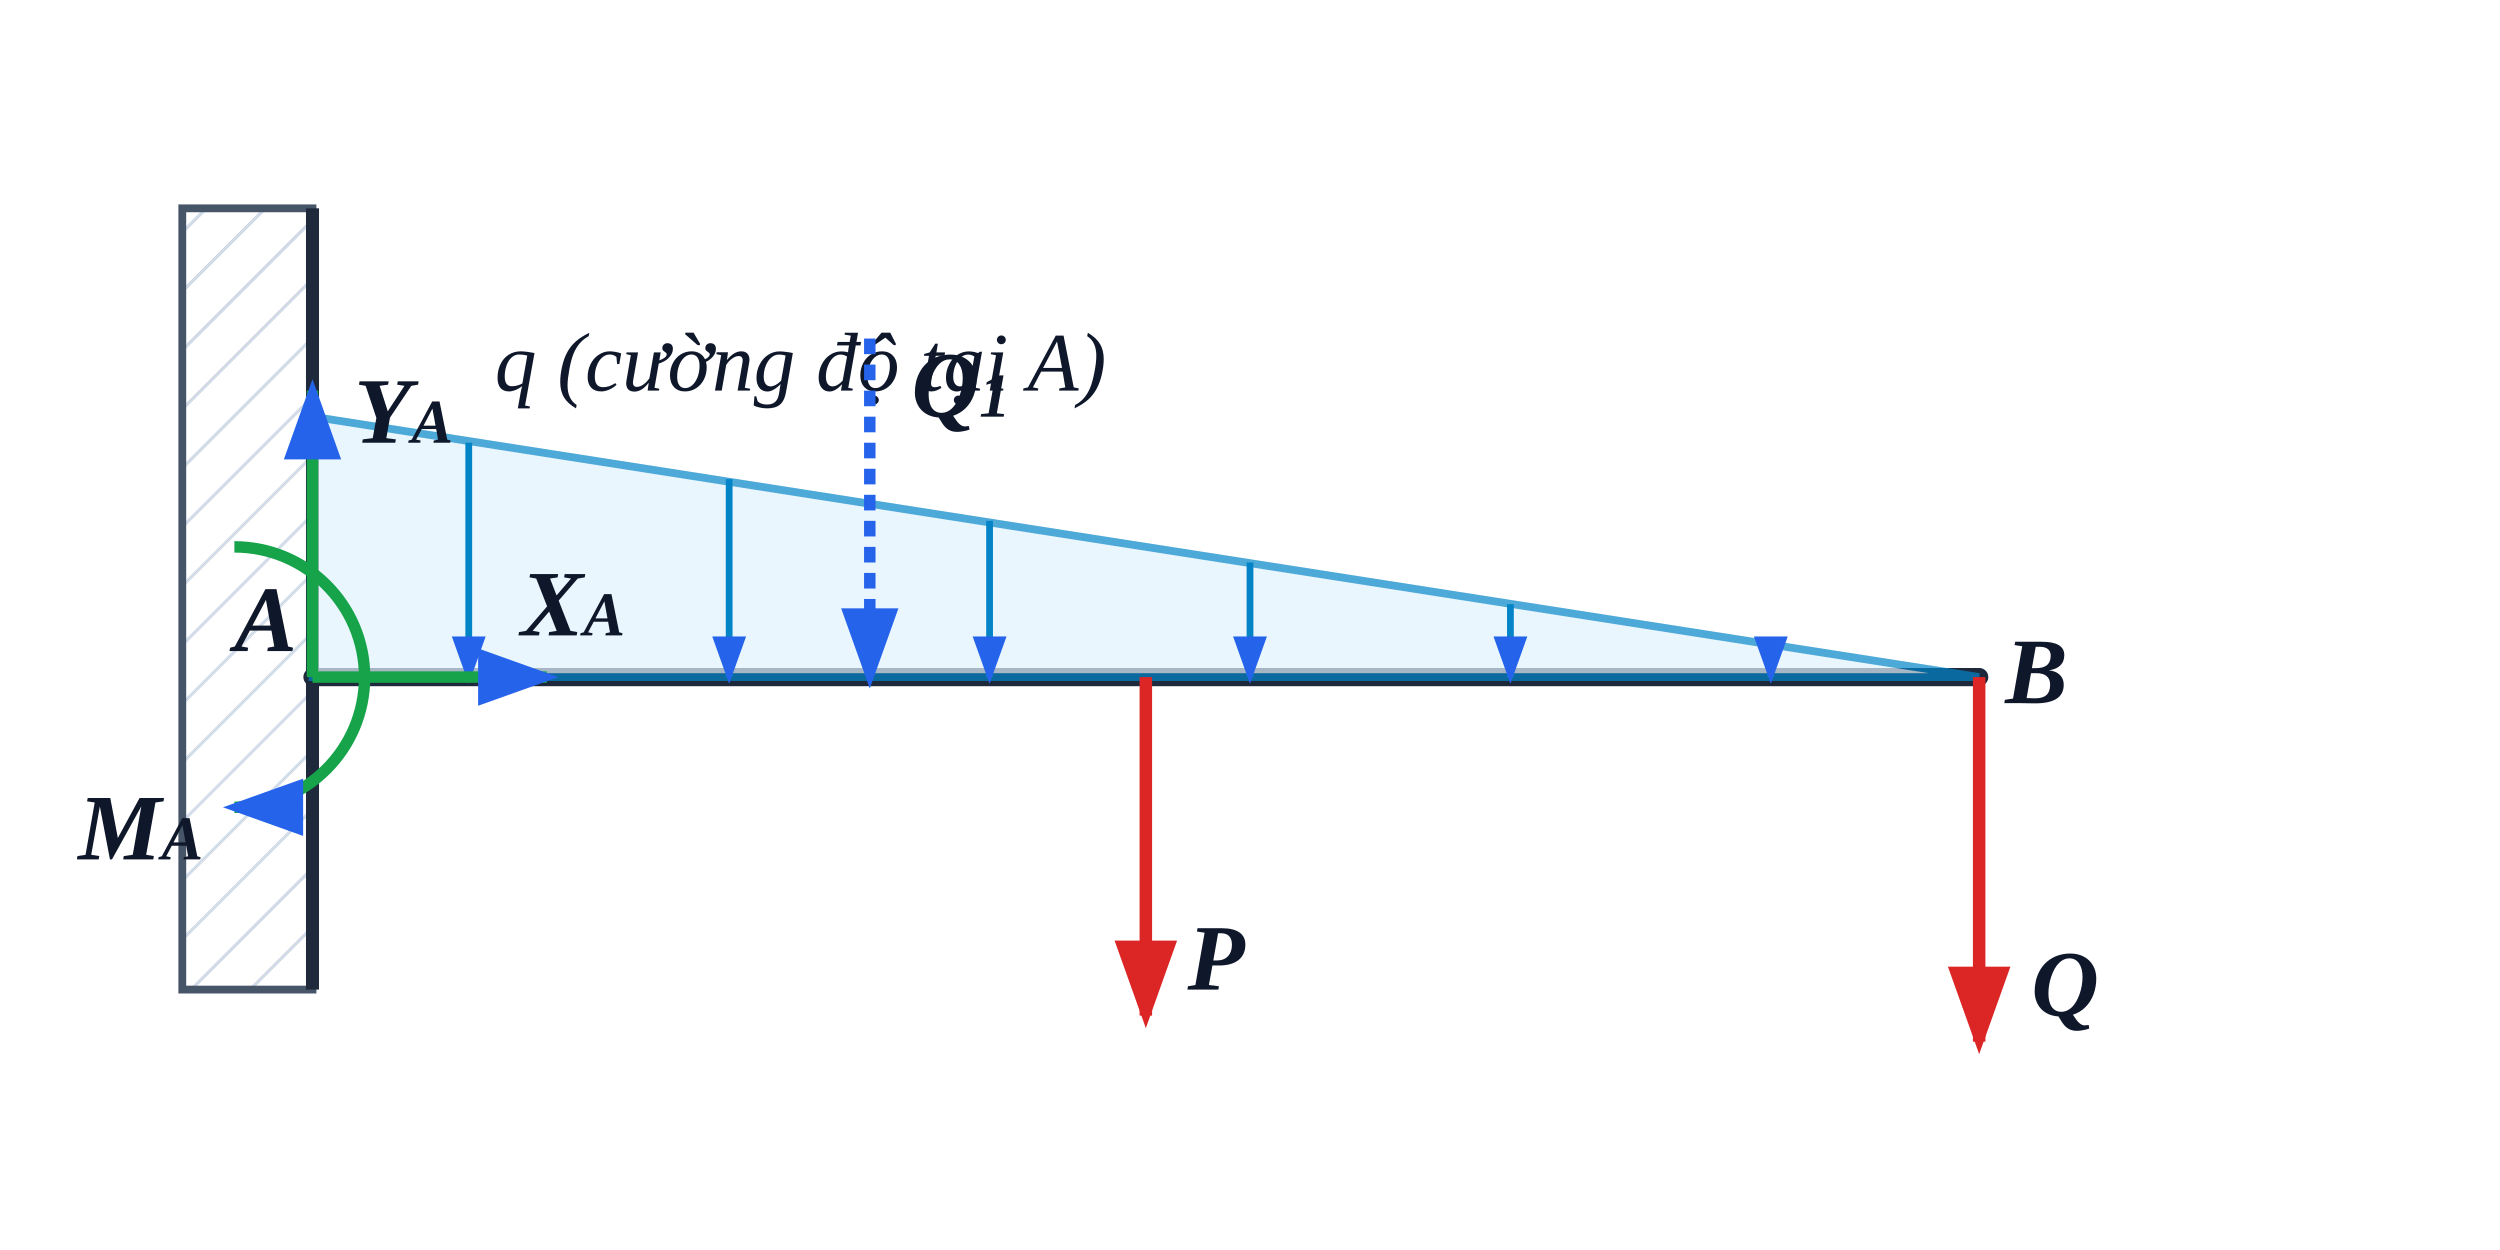
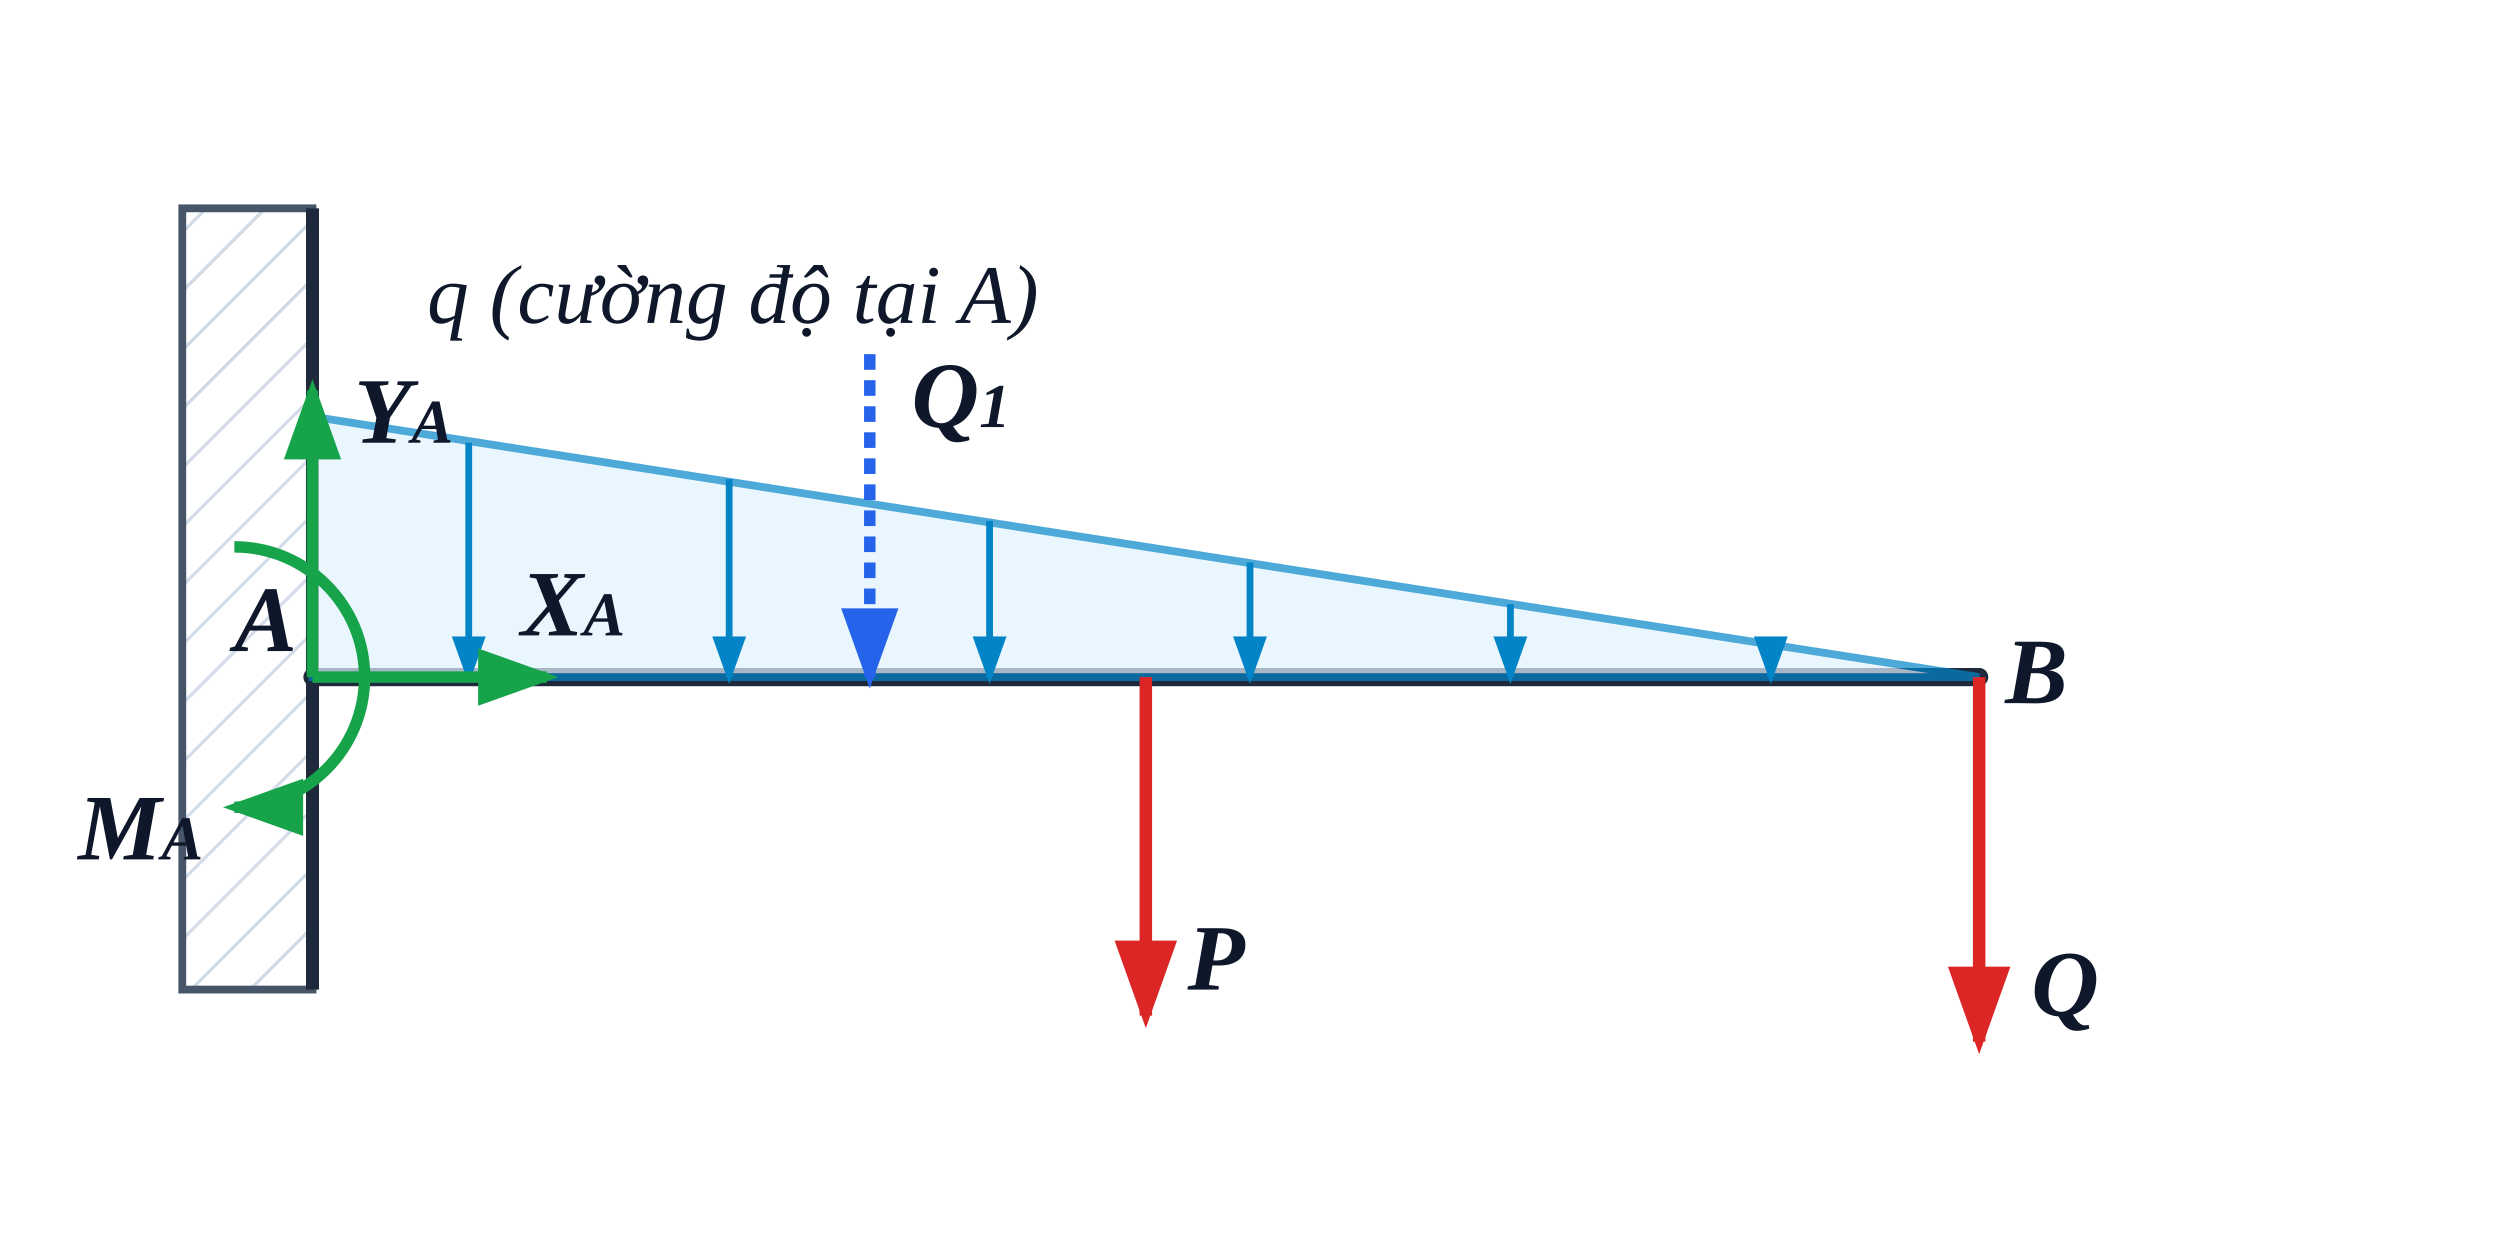
<svg xmlns="http://www.w3.org/2000/svg" viewBox="0 0 480 240" width="100%" height="auto" preserveAspectRatio="xMidYMid meet">
  <defs>
    <marker id="arr-red" markerWidth="7" markerHeight="5" refX="6" refY="2.5" orient="auto">
      <polygon points="0 0, 7 2.5, 0 5" fill="#dc2626" />
    </marker>
    <marker id="arr-blue" markerWidth="7" markerHeight="5" refX="6" refY="2.5" orient="auto">
      <polygon points="0 0, 7 2.5, 0 5" fill="#2563eb" />
+     </marker>
+     <marker id="arr-cyan" markerWidth="7" markerHeight="5" refX="6" refY="2.5" orient="auto">
+       <polygon points="0 0, 7 2.5, 0 5" fill="#0284c7" />
+     </marker>
+     <marker id="arr-green" markerWidth="7" markerHeight="5" refX="6" refY="2.5" orient="auto">
+       <polygon points="0 0, 7 2.5, 0 5" fill="#16a34a" />
    </marker>
    <pattern id="hatch-ngam" width="8" height="8" patternTransform="rotate(45 0 0)" patternUnits="userSpaceOnUse">
      <line x1="0" y1="0" x2="0" y2="8" stroke="#cbd5e1" stroke-width="1.2" />
    </pattern>
  </defs>
  <style>
    text { font-family: 'Times New Roman', serif; }
    .lbl { font-size: 16px; font-style: italic; fill: #0f172a; }
    .lbl-bold { font-size: 18px; font-style: italic; font-weight: bold; fill: #0f172a; }
  </style>
  <rect x="35" y="40" width="25" height="150" fill="url(#hatch-ngam)" stroke="#475569" stroke-width="1.5" />
  <line x1="60" y1="40" x2="60" y2="190" stroke="#1e293b" stroke-width="2.5" />
  <line x1="60" y1="130" x2="380" y2="130" stroke="#1e293b" stroke-width="3.5" stroke-linecap="round" />
  <text x="45" y="125" class="lbl-bold">A</text>
  <text x="385" y="135" class="lbl-bold">B</text>
  <polygon points="60,80 380,130 60,130" fill="#e0f2fe" stroke="#0284c7" stroke-width="1.5" opacity="0.7" />
-   <line x1="90" y1="85" x2="90" y2="130" stroke="#0284c7" stroke-width="1.3" marker-end="url(#arr-blue)" />
-   <line x1="140" y1="92" x2="140" y2="130" stroke="#0284c7" stroke-width="1.3" marker-end="url(#arr-blue)" />
-   <line x1="190" y1="100" x2="190" y2="130" stroke="#0284c7" stroke-width="1.3" marker-end="url(#arr-blue)" />
-   <line x1="240" y1="108" x2="240" y2="130" stroke="#0284c7" stroke-width="1.3" marker-end="url(#arr-blue)" />
-   <line x1="290" y1="116" x2="290" y2="130" stroke="#0284c7" stroke-width="1.3" marker-end="url(#arr-blue)" />
-   <line x1="340" y1="124" x2="340" y2="130" stroke="#0284c7" stroke-width="1.3" marker-end="url(#arr-blue)" />
-   <text x="95" y="75" class="lbl" fill="#0284c7">q (cường độ tại A)</text>
+   <line x1="90" y1="85" x2="90" y2="130" stroke="#0284c7" stroke-width="1.3" marker-end="url(#arr-cyan)" />
+   <line x1="140" y1="92" x2="140" y2="130" stroke="#0284c7" stroke-width="1.3" marker-end="url(#arr-cyan)" />
+   <line x1="190" y1="100" x2="190" y2="130" stroke="#0284c7" stroke-width="1.3" marker-end="url(#arr-cyan)" />
+   <line x1="240" y1="108" x2="240" y2="130" stroke="#0284c7" stroke-width="1.3" marker-end="url(#arr-cyan)" />
+   <line x1="290" y1="116" x2="290" y2="130" stroke="#0284c7" stroke-width="1.3" marker-end="url(#arr-cyan)" />
+   <line x1="340" y1="124" x2="340" y2="130" stroke="#0284c7" stroke-width="1.3" marker-end="url(#arr-cyan)" />
+   <text x="82" y="62" class="lbl" fill="#0284c7">q (cường độ tại A)</text>
  <line x1="220" y1="130" x2="220" y2="195" stroke="#dc2626" stroke-width="2.4" marker-end="url(#arr-red)" />
  <text x="228" y="190" class="lbl-bold" fill="#dc2626">P</text>
  <line x1="380" y1="130" x2="380" y2="200" stroke="#dc2626" stroke-width="2.4" marker-end="url(#arr-red)" />
  <text x="390" y="195" class="lbl-bold" fill="#dc2626">Q</text>
-   <line x1="167" y1="65" x2="167" y2="130" stroke="#2563eb" stroke-width="2.2" stroke-dasharray="3,2" marker-end="url(#arr-blue)" />
-   <text x="175" y="80" class="lbl-bold" fill="#2563eb">Q<tspan font-size="12">1</tspan>
+   <line x1="167" y1="68" x2="167" y2="130" stroke="#2563eb" stroke-width="2.2" stroke-dasharray="3,2" marker-end="url(#arr-blue)" />
+   <text x="175" y="82" class="lbl-bold" fill="#2563eb">Q<tspan font-size="12">1</tspan>
  </text>
-   <line x1="60" y1="130" x2="105" y2="130" stroke="#16a34a" stroke-width="2.2" marker-end="url(#arr-blue)" />
+   <line x1="60" y1="130" x2="105" y2="130" stroke="#16a34a" stroke-width="2.2" marker-end="url(#arr-green)" />
  <text x="100" y="122" class="lbl-bold" fill="#16a34a">X<tspan font-size="12">A</tspan>
  </text>
-   <line x1="60" y1="130" x2="60" y2="75" stroke="#16a34a" stroke-width="2.2" marker-end="url(#arr-blue)" />
+   <line x1="60" y1="130" x2="60" y2="75" stroke="#16a34a" stroke-width="2.2" marker-end="url(#arr-green)" />
  <text x="68" y="85" class="lbl-bold" fill="#16a34a">Y<tspan font-size="12">A</tspan>
  </text>
-   <path d="M 45 105 A 25 25 0 1 1 45 155" fill="none" stroke="#16a34a" stroke-width="2.2" marker-end="url(#arr-blue)" />
+   <path d="M 45 105 A 25 25 0 1 1 45 155" fill="none" stroke="#16a34a" stroke-width="2.2" marker-end="url(#arr-green)" />
  <text x="15" y="165" class="lbl-bold" fill="#16a34a">M<tspan font-size="12">A</tspan>
  </text>
</svg>
